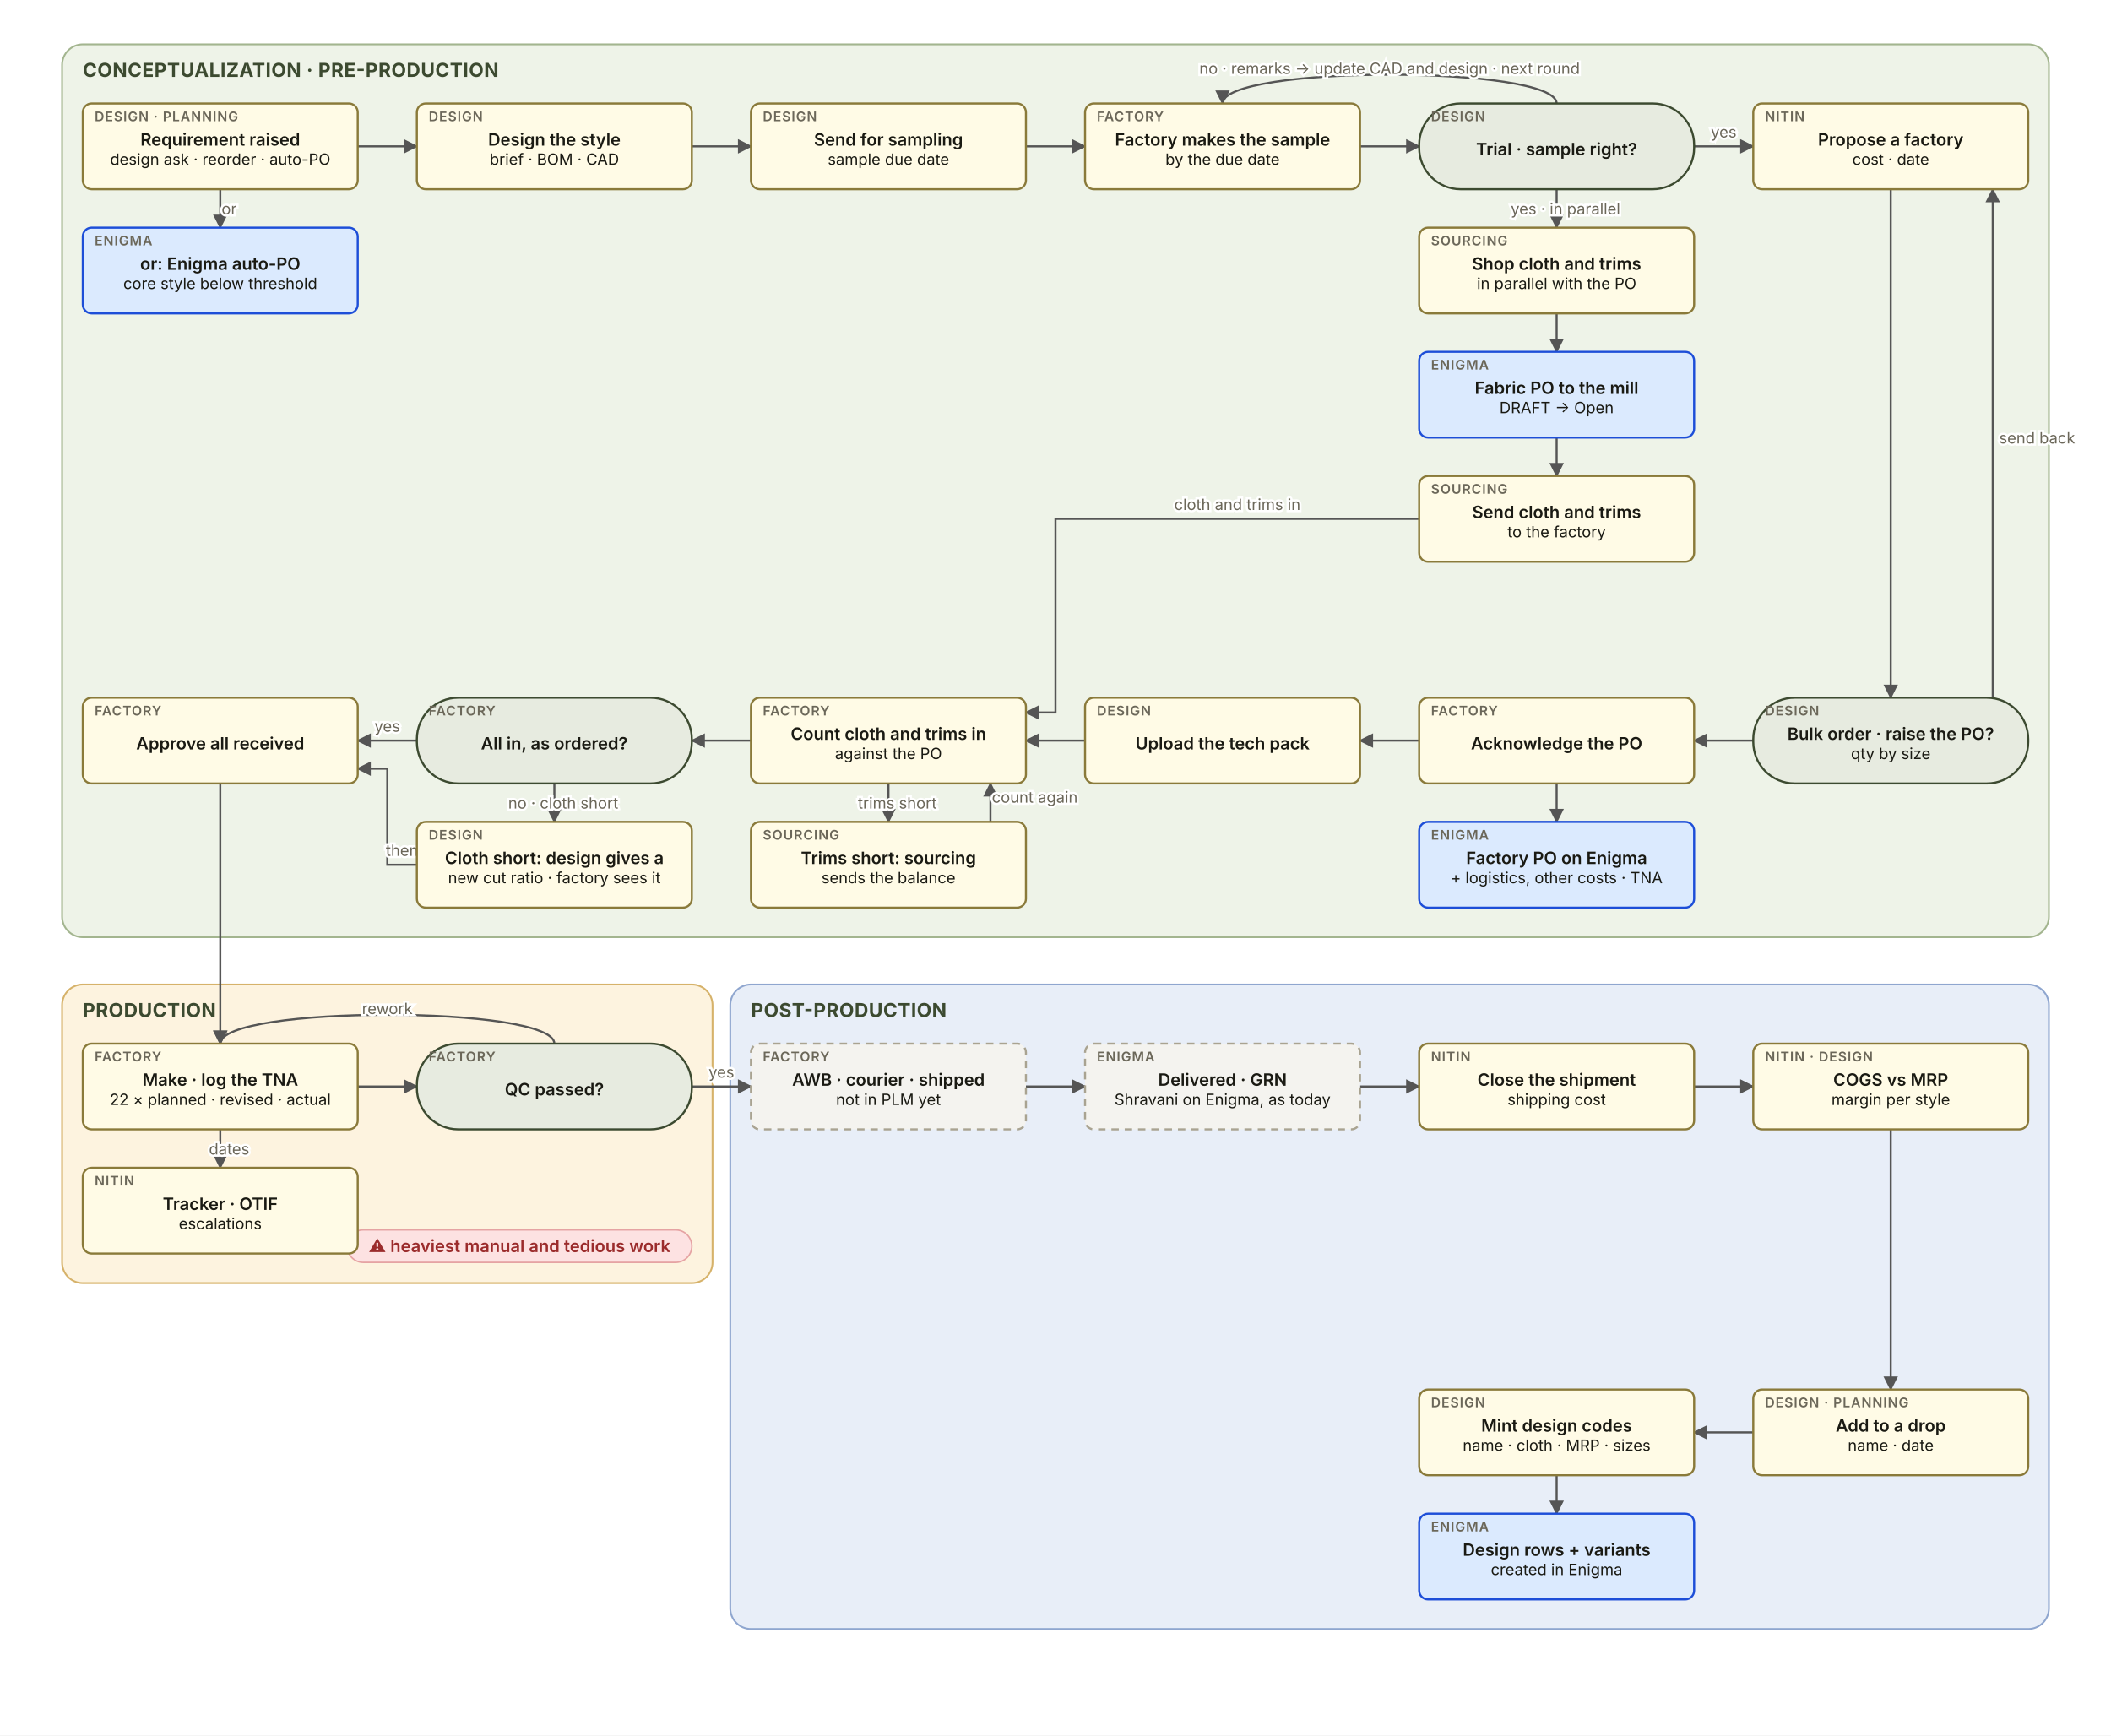
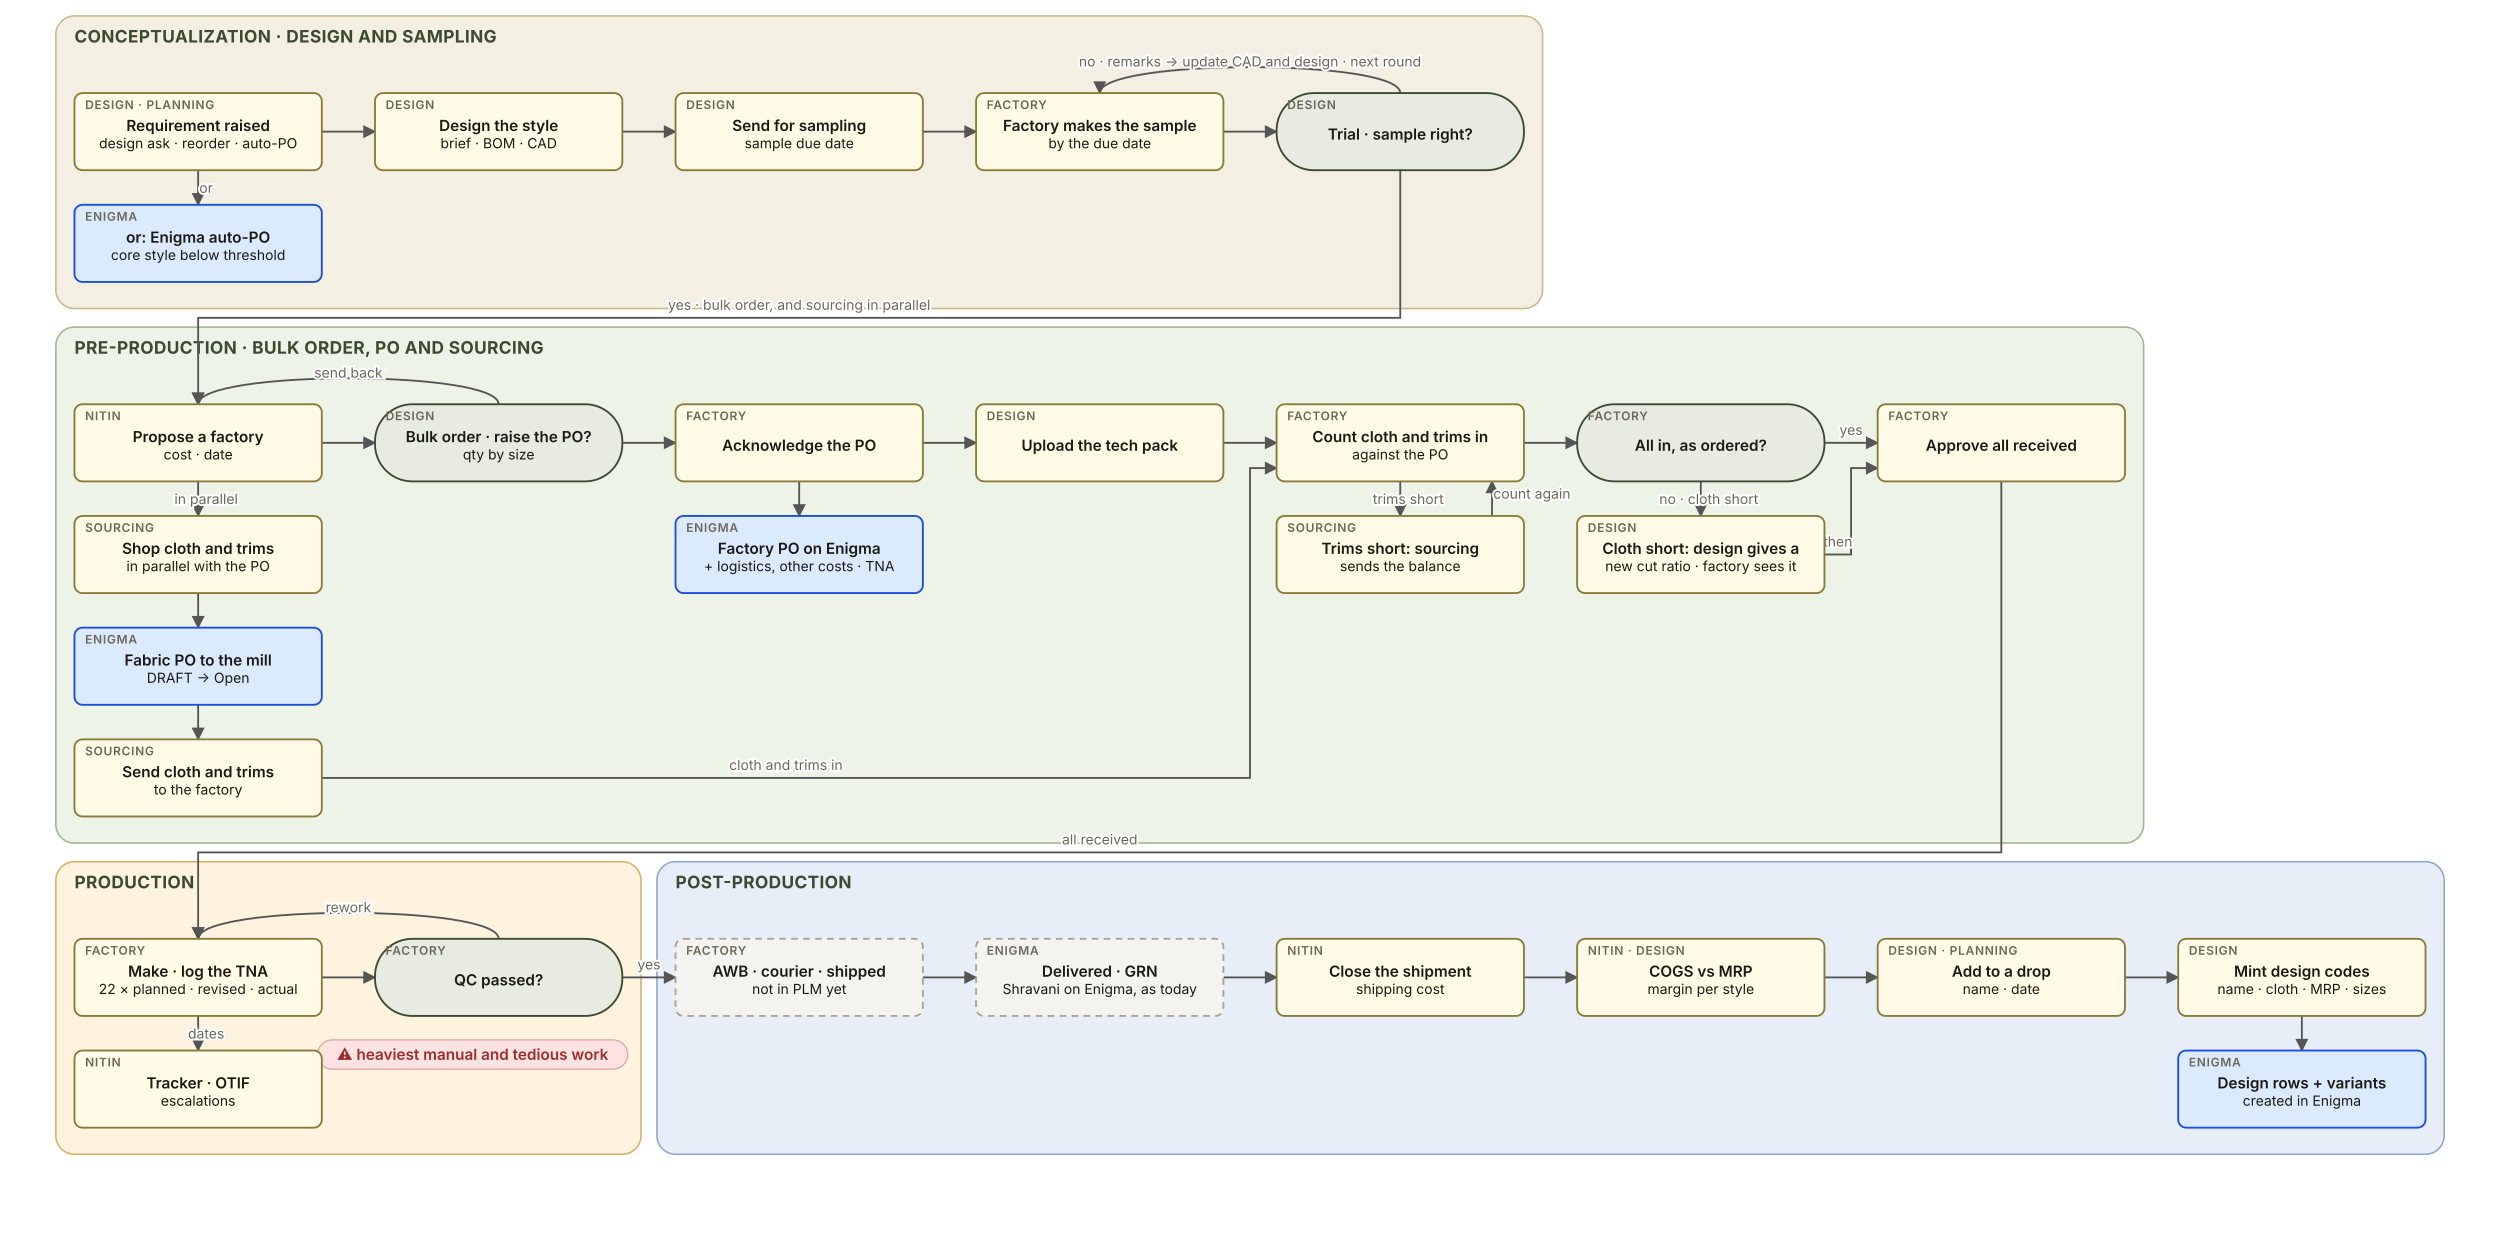
- <svg xmlns="http://www.w3.org/2000/svg" viewBox="0 0 1428 1174" width="1428" height="1174" font-family="Inter, Helvetica, Arial, sans-serif">
+ <svg xmlns="http://www.w3.org/2000/svg" viewBox="0 0 1880 940" width="1880" height="940" font-family="Inter, Helvetica, Arial, sans-serif">
  <defs>
    <marker id="a" viewBox="0 0 10 10" refX="9" refY="5" markerWidth="7" markerHeight="7" orient="auto-start-reverse">
      <path d="M0 0L10 5L0 10z" fill="#555" />
    </marker>
  </defs>
-   <rect width="1428" height="1174" fill="#fff" />
-   <rect x="42" y="30" width="1344" height="604" rx="14" fill="#eef3e8" stroke="#a3b58f" stroke-width="1.2" />
-   <text x="56" y="52" font-size="13" font-weight="700" fill="#3c4a30" letter-spacing=".02em">CONCEPTUALIZATION · PRE-PRODUCTION</text>
-   <rect x="42" y="666" width="440" height="202" rx="14" fill="#fdf3df" stroke="#d6b26a" stroke-width="1.2" />
-   <text x="56" y="688" font-size="13" font-weight="700" fill="#3c4a30" letter-spacing=".02em">PRODUCTION</text>
-   <rect x="234.8" y="832" width="233.2" height="22" rx="11" fill="#fde2e2" stroke="#e5a3a3" />
-   <text x="351.4" y="847" text-anchor="middle" font-size="11.5" font-weight="600" fill="#9b2c2c">⚠ heaviest manual and tedious work</text>
-   <rect x="494" y="666" width="892" height="436" rx="14" fill="#e8eef8" stroke="#8fa6cf" stroke-width="1.2" />
-   <text x="508" y="688" font-size="13" font-weight="700" fill="#3c4a30" letter-spacing=".02em">POST-PRODUCTION</text>
+   <rect width="1880" height="940" fill="#fff" />
+   <rect x="42" y="12" width="1118" height="220" rx="14" fill="#f3efe2" stroke="#c9b98a" stroke-width="1.2" />
+   <text x="56" y="32" font-size="13" font-weight="700" fill="#3c4a30" letter-spacing=".02em">CONCEPTUALIZATION · DESIGN AND SAMPLING</text>
+   <rect x="42" y="648" width="440" height="220" rx="14" fill="#fdf3df" stroke="#d6b26a" stroke-width="1.2" />
+   <text x="56" y="668" font-size="13" font-weight="700" fill="#3c4a30" letter-spacing=".02em">PRODUCTION</text>
+   <rect x="238.8" y="782" width="233.2" height="22" rx="11" fill="#fde2e2" stroke="#e5a3a3" />
+   <text x="355.4" y="797" text-anchor="middle" font-size="11.5" font-weight="600" fill="#9b2c2c">⚠ heaviest manual and tedious work</text>
+   <rect x="494" y="648" width="1344" height="220" rx="14" fill="#e8eef8" stroke="#8fa6cf" stroke-width="1.2" />
+   <text x="508" y="668" font-size="13" font-weight="700" fill="#3c4a30" letter-spacing=".02em">POST-PRODUCTION</text>
+   <rect x="42" y="246" width="1570" height="388" rx="14" fill="#eef3e8" stroke="#a3b58f" stroke-width="1.2" />
+   <text x="56" y="266" font-size="13" font-weight="700" fill="#3c4a30" letter-spacing=".02em">PRE-PRODUCTION · BULK ORDER, PO AND SOURCING</text>
  <path d="M242 99.0L282 99.0" fill="none" stroke="#555" stroke-width="1.4" marker-end="url(#a)" />
  <path d="M468 99.0L508 99.0" fill="none" stroke="#555" stroke-width="1.4" marker-end="url(#a)" />
  <path d="M694 99.0L734 99.0" fill="none" stroke="#555" stroke-width="1.4" marker-end="url(#a)" />
  <path d="M920 99.0L960 99.0" fill="none" stroke="#555" stroke-width="1.4" marker-end="url(#a)" />
-   <path d="M1146 99.0L1186 99.0" fill="none" stroke="#555" stroke-width="1.4" marker-end="url(#a)" />
-   <path d="M1279.0 128L1279.0 472" fill="none" stroke="#555" stroke-width="1.4" marker-end="url(#a)" />
-   <path d="M1186 501.0L1146 501.0" fill="none" stroke="#555" stroke-width="1.4" marker-end="url(#a)" />
-   <path d="M960 501.0L920 501.0" fill="none" stroke="#555" stroke-width="1.4" marker-end="url(#a)" />
-   <path d="M734 501.0L694 501.0" fill="none" stroke="#555" stroke-width="1.4" marker-end="url(#a)" />
-   <path d="M508 501.0L468 501.0" fill="none" stroke="#555" stroke-width="1.4" marker-end="url(#a)" />
-   <path d="M282 501.0L242 501.0" fill="none" stroke="#555" stroke-width="1.4" marker-end="url(#a)" />
-   <path d="M149.0 530L149.0 706" fill="none" stroke="#555" stroke-width="1.4" marker-end="url(#a)" />
+   <path d="M1053.0 128L1053.0 239L149.0 239L149.0 304" fill="none" stroke="#555" stroke-width="1.4" marker-end="url(#a)" />
+   <text x="601.0" y="233" font-size="10.5" fill="#6b6759" text-anchor="middle" paint-order="stroke" stroke="#fff" stroke-width="3">yes · bulk order, and sourcing in parallel</text>
+   <path d="M242 333.0L282 333.0" fill="none" stroke="#555" stroke-width="1.4" marker-end="url(#a)" />
+   <path d="M468 333.0L508 333.0" fill="none" stroke="#555" stroke-width="1.4" marker-end="url(#a)" />
+   <path d="M694 333.0L734 333.0" fill="none" stroke="#555" stroke-width="1.4" marker-end="url(#a)" />
+   <path d="M920 333.0L960 333.0" fill="none" stroke="#555" stroke-width="1.4" marker-end="url(#a)" />
+   <path d="M1146 333.0L1186 333.0" fill="none" stroke="#555" stroke-width="1.4" marker-end="url(#a)" />
+   <path d="M1372 333.0L1412 333.0" fill="none" stroke="#555" stroke-width="1.4" marker-end="url(#a)" />
+   <path d="M1505.0 362L1505.0 641L149.0 641L149.0 706" fill="none" stroke="#555" stroke-width="1.4" marker-end="url(#a)" />
+   <text x="827.0" y="635" font-size="10.5" fill="#6b6759" text-anchor="middle" paint-order="stroke" stroke="#fff" stroke-width="3">all received</text>
  <path d="M242 735.0L282 735.0" fill="none" stroke="#555" stroke-width="1.4" marker-end="url(#a)" />
  <path d="M468 735.0L508 735.0" fill="none" stroke="#555" stroke-width="1.4" marker-end="url(#a)" />
  <path d="M694 735.0L734 735.0" fill="none" stroke="#555" stroke-width="1.4" marker-end="url(#a)" />
  <path d="M920 735.0L960 735.0" fill="none" stroke="#555" stroke-width="1.4" marker-end="url(#a)" />
  <path d="M1146 735.0L1186 735.0" fill="none" stroke="#555" stroke-width="1.4" marker-end="url(#a)" />
-   <path d="M1279.0 764L1279.0 940" fill="none" stroke="#555" stroke-width="1.4" marker-end="url(#a)" />
-   <path d="M1186 969.0L1146 969.0" fill="none" stroke="#555" stroke-width="1.4" marker-end="url(#a)" />
+   <path d="M1372 735.0L1412 735.0" fill="none" stroke="#555" stroke-width="1.4" marker-end="url(#a)" />
+   <path d="M1598 735.0L1638 735.0" fill="none" stroke="#555" stroke-width="1.4" marker-end="url(#a)" />
  <path d="M149.0 128L149.0 154" fill="none" stroke="#555" stroke-width="1.4" marker-end="url(#a)" />
  <text x="155.0" y="145.0" font-size="10.5" fill="#6b6759" text-anchor="middle" paint-order="stroke" stroke="#fff" stroke-width="3">or</text>
-   <path d="M1053.0 128L1053.0 154" fill="none" stroke="#555" stroke-width="1.4" marker-end="url(#a)" />
-   <text x="1059.0" y="145.0" font-size="10.5" fill="#6b6759" text-anchor="middle" paint-order="stroke" stroke="#fff" stroke-width="3">yes · in parallel</text>
-   <path d="M1053.0 212L1053.0 238" fill="none" stroke="#555" stroke-width="1.4" marker-end="url(#a)" />
-   <path d="M1053.0 296L1053.0 322" fill="none" stroke="#555" stroke-width="1.4" marker-end="url(#a)" />
-   <path d="M1053.0 530L1053.0 556" fill="none" stroke="#555" stroke-width="1.4" marker-end="url(#a)" />
-   <path d="M375.0 530L375.0 556" fill="none" stroke="#555" stroke-width="1.4" marker-end="url(#a)" />
-   <text x="381.0" y="547.0" font-size="10.5" fill="#6b6759" text-anchor="middle" paint-order="stroke" stroke="#fff" stroke-width="3">no · cloth short</text>
-   <path d="M601.0 530L601.0 556" fill="none" stroke="#555" stroke-width="1.4" marker-end="url(#a)" />
-   <text x="607.0" y="547.0" font-size="10.5" fill="#6b6759" text-anchor="middle" paint-order="stroke" stroke="#fff" stroke-width="3">trims short</text>
+   <path d="M149.0 362L149.0 388" fill="none" stroke="#555" stroke-width="1.4" marker-end="url(#a)" />
+   <text x="155.0" y="379.0" font-size="10.5" fill="#6b6759" text-anchor="middle" paint-order="stroke" stroke="#fff" stroke-width="3">in parallel</text>
+   <path d="M149.0 446L149.0 472" fill="none" stroke="#555" stroke-width="1.4" marker-end="url(#a)" />
+   <path d="M149.0 530L149.0 556" fill="none" stroke="#555" stroke-width="1.4" marker-end="url(#a)" />
+   <path d="M601.0 362L601.0 388" fill="none" stroke="#555" stroke-width="1.4" marker-end="url(#a)" />
+   <path d="M1279.0 362L1279.0 388" fill="none" stroke="#555" stroke-width="1.4" marker-end="url(#a)" />
+   <text x="1285.0" y="379.0" font-size="10.5" fill="#6b6759" text-anchor="middle" paint-order="stroke" stroke="#fff" stroke-width="3">no · cloth short</text>
+   <path d="M1053.0 362L1053.0 388" fill="none" stroke="#555" stroke-width="1.4" marker-end="url(#a)" />
+   <text x="1059.0" y="379.0" font-size="10.5" fill="#6b6759" text-anchor="middle" paint-order="stroke" stroke="#fff" stroke-width="3">trims short</text>
  <path d="M149.0 764L149.0 790" fill="none" stroke="#555" stroke-width="1.4" marker-end="url(#a)" />
  <text x="155.0" y="781.0" font-size="10.5" fill="#6b6759" text-anchor="middle" paint-order="stroke" stroke="#fff" stroke-width="3">dates</text>
-   <path d="M1053.0 998L1053.0 1024" fill="none" stroke="#555" stroke-width="1.4" marker-end="url(#a)" />
+   <path d="M1731.0 764L1731.0 790" fill="none" stroke="#555" stroke-width="1.4" marker-end="url(#a)" />
  <path d="M1053.0 70C1053.0 44,827.0 44,827.0 70" fill="none" stroke="#555" stroke-width="1.4" marker-end="url(#a)" />
  <text x="940.0" y="50" font-size="10.5" fill="#6b6759" text-anchor="middle" paint-order="stroke" stroke="#fff" stroke-width="3">no · remarks → update CAD and design · next round</text>
-   <path d="M1348 472L1348 128" fill="none" stroke="#555" stroke-width="1.4" marker-end="url(#a)" />
-   <text x="1378" y="300.0" font-size="10.5" fill="#6b6759" text-anchor="middle" paint-order="stroke" stroke="#fff" stroke-width="3">send back</text>
+   <path d="M375.0 304C375.0 278,149.0 278,149.0 304" fill="none" stroke="#555" stroke-width="1.4" marker-end="url(#a)" />
+   <text x="262.0" y="284" font-size="10.5" fill="#6b6759" text-anchor="middle" paint-order="stroke" stroke="#fff" stroke-width="3">send back</text>
  <path d="M375.0 706C375.0 680,149.0 680,149.0 706" fill="none" stroke="#555" stroke-width="1.4" marker-end="url(#a)" />
  <text x="262.0" y="686" font-size="10.5" fill="#6b6759" text-anchor="middle" paint-order="stroke" stroke="#fff" stroke-width="3">rework</text>
-   <path d="M282 585.0L262.0 585.0L262.0 520L242 520" fill="none" stroke="#555" stroke-width="1.4" marker-end="url(#a)" />
-   <text x="272.0" y="579.0" font-size="10.5" fill="#6b6759" text-anchor="middle" paint-order="stroke" stroke="#fff" stroke-width="3">then</text>
-   <path d="M670 556L670 530" fill="none" stroke="#555" stroke-width="1.4" marker-end="url(#a)" />
-   <text x="700" y="543.0" font-size="10.5" fill="#6b6759" text-anchor="middle" paint-order="stroke" stroke="#fff" stroke-width="3">count again</text>
-   <path d="M960 351.0L714.0 351.0L714.0 482L694 482" fill="none" stroke="#555" stroke-width="1.4" marker-end="url(#a)" />
-   <text x="837.0" y="345.0" font-size="10.5" fill="#6b6759" text-anchor="middle" paint-order="stroke" stroke="#fff" stroke-width="3">cloth and trims in</text>
-   <text x="262.0" y="495.0" font-size="10.5" fill="#6b6759" text-anchor="middle" paint-order="stroke" stroke="#fff" stroke-width="3">yes</text>
-   <text x="1166.0" y="93.0" font-size="10.5" fill="#6b6759" text-anchor="middle" paint-order="stroke" stroke="#fff" stroke-width="3">yes</text>
+   <path d="M1372 417.0L1392.0 417.0L1392.0 352L1412 352" fill="none" stroke="#555" stroke-width="1.4" marker-end="url(#a)" />
+   <text x="1382.0" y="411.0" font-size="10.5" fill="#6b6759" text-anchor="middle" paint-order="stroke" stroke="#fff" stroke-width="3">then</text>
+   <path d="M1122 388L1122 362" fill="none" stroke="#555" stroke-width="1.4" marker-end="url(#a)" />
+   <text x="1152" y="375.0" font-size="10.5" fill="#6b6759" text-anchor="middle" paint-order="stroke" stroke="#fff" stroke-width="3">count again</text>
+   <path d="M242 585.0L940.0 585.0L940.0 352L960 352" fill="none" stroke="#555" stroke-width="1.4" marker-end="url(#a)" />
+   <text x="591.0" y="579.0" font-size="10.5" fill="#6b6759" text-anchor="middle" paint-order="stroke" stroke="#fff" stroke-width="3">cloth and trims in</text>
+   <text x="1392.0" y="327.0" font-size="10.5" fill="#6b6759" text-anchor="middle" paint-order="stroke" stroke="#fff" stroke-width="3">yes</text>
  <text x="488.0" y="729.0" font-size="10.5" fill="#6b6759" text-anchor="middle" paint-order="stroke" stroke="#fff" stroke-width="3">yes</text>
  <rect x="56" y="70" width="186" height="58" rx="6" fill="#fffbe6" stroke="#8a7a3a" stroke-width="1.4" />
  <text x="64" y="82" font-size="9" fill="#6b6759" font-weight="600" letter-spacing=".06em">DESIGN · PLANNING</text>
  <text x="149.0" y="98.5" text-anchor="middle" font-size="11.5" font-weight="600" fill="#1a1a13">Requirement raised</text>
  <text x="149.0" y="111.5" text-anchor="middle" font-size="10.5" font-weight="400" fill="#1a1a13">design ask · reorder · auto-PO</text>
  <rect x="282" y="70" width="186" height="58" rx="6" fill="#fffbe6" stroke="#8a7a3a" stroke-width="1.4" />
  <text x="290" y="82" font-size="9" fill="#6b6759" font-weight="600" letter-spacing=".06em">DESIGN</text>
  <text x="375.0" y="98.5" text-anchor="middle" font-size="11.5" font-weight="600" fill="#1a1a13">Design the style</text>
  <text x="375.0" y="111.5" text-anchor="middle" font-size="10.5" font-weight="400" fill="#1a1a13">brief · BOM · CAD</text>
  <rect x="508" y="70" width="186" height="58" rx="6" fill="#fffbe6" stroke="#8a7a3a" stroke-width="1.4" />
  <text x="516" y="82" font-size="9" fill="#6b6759" font-weight="600" letter-spacing=".06em">DESIGN</text>
  <text x="601.0" y="98.5" text-anchor="middle" font-size="11.5" font-weight="600" fill="#1a1a13">Send for sampling</text>
  <text x="601.0" y="111.5" text-anchor="middle" font-size="10.5" font-weight="400" fill="#1a1a13">sample due date</text>
  <rect x="734" y="70" width="186" height="58" rx="6" fill="#fffbe6" stroke="#8a7a3a" stroke-width="1.4" />
  <text x="742" y="82" font-size="9" fill="#6b6759" font-weight="600" letter-spacing=".06em">FACTORY</text>
  <text x="827.0" y="98.5" text-anchor="middle" font-size="11.5" font-weight="600" fill="#1a1a13">Factory makes the sample</text>
  <text x="827.0" y="111.5" text-anchor="middle" font-size="10.5" font-weight="400" fill="#1a1a13">by the due date</text>
  <rect x="960" y="70" width="186" height="58" rx="28" fill="#e7ebe0" stroke="#3c4a30" stroke-width="1.4" />
  <text x="968" y="82" font-size="9" fill="#6b6759" font-weight="600" letter-spacing=".06em">DESIGN</text>
  <text x="1053.0" y="105.0" text-anchor="middle" font-size="11.5" font-weight="600" fill="#1a1a13">Trial · sample right?</text>
-   <rect x="1186" y="70" width="186" height="58" rx="6" fill="#fffbe6" stroke="#8a7a3a" stroke-width="1.4" />
-   <text x="1194" y="82" font-size="9" fill="#6b6759" font-weight="600" letter-spacing=".06em">NITIN</text>
-   <text x="1279.0" y="98.5" text-anchor="middle" font-size="11.5" font-weight="600" fill="#1a1a13">Propose a factory</text>
-   <text x="1279.0" y="111.5" text-anchor="middle" font-size="10.5" font-weight="400" fill="#1a1a13">cost · date</text>
-   <rect x="1186" y="472" width="186" height="58" rx="28" fill="#e7ebe0" stroke="#3c4a30" stroke-width="1.4" />
-   <text x="1194" y="484" font-size="9" fill="#6b6759" font-weight="600" letter-spacing=".06em">DESIGN</text>
-   <text x="1279.0" y="500.5" text-anchor="middle" font-size="11.5" font-weight="600" fill="#1a1a13">Bulk order · raise the PO?</text>
-   <text x="1279.0" y="513.5" text-anchor="middle" font-size="10.5" font-weight="400" fill="#1a1a13">qty by size</text>
-   <rect x="960" y="472" width="186" height="58" rx="6" fill="#fffbe6" stroke="#8a7a3a" stroke-width="1.4" />
-   <text x="968" y="484" font-size="9" fill="#6b6759" font-weight="600" letter-spacing=".06em">FACTORY</text>
-   <text x="1053.0" y="507.0" text-anchor="middle" font-size="11.5" font-weight="600" fill="#1a1a13">Acknowledge the PO</text>
-   <rect x="734" y="472" width="186" height="58" rx="6" fill="#fffbe6" stroke="#8a7a3a" stroke-width="1.4" />
-   <text x="742" y="484" font-size="9" fill="#6b6759" font-weight="600" letter-spacing=".06em">DESIGN</text>
-   <text x="827.0" y="507.0" text-anchor="middle" font-size="11.5" font-weight="600" fill="#1a1a13">Upload the tech pack</text>
-   <rect x="508" y="472" width="186" height="58" rx="6" fill="#fffbe6" stroke="#8a7a3a" stroke-width="1.4" />
-   <text x="516" y="484" font-size="9" fill="#6b6759" font-weight="600" letter-spacing=".06em">FACTORY</text>
-   <text x="601.0" y="500.5" text-anchor="middle" font-size="11.5" font-weight="600" fill="#1a1a13">Count cloth and trims in</text>
-   <text x="601.0" y="513.5" text-anchor="middle" font-size="10.5" font-weight="400" fill="#1a1a13">against the PO</text>
-   <rect x="282" y="472" width="186" height="58" rx="28" fill="#e7ebe0" stroke="#3c4a30" stroke-width="1.4" />
-   <text x="290" y="484" font-size="9" fill="#6b6759" font-weight="600" letter-spacing=".06em">FACTORY</text>
-   <text x="375.0" y="507.0" text-anchor="middle" font-size="11.5" font-weight="600" fill="#1a1a13">All in, as ordered?</text>
-   <rect x="56" y="472" width="186" height="58" rx="6" fill="#fffbe6" stroke="#8a7a3a" stroke-width="1.4" />
-   <text x="64" y="484" font-size="9" fill="#6b6759" font-weight="600" letter-spacing=".06em">FACTORY</text>
-   <text x="149.0" y="507.0" text-anchor="middle" font-size="11.5" font-weight="600" fill="#1a1a13">Approve all received</text>
+   <rect x="56" y="304" width="186" height="58" rx="6" fill="#fffbe6" stroke="#8a7a3a" stroke-width="1.4" />
+   <text x="64" y="316" font-size="9" fill="#6b6759" font-weight="600" letter-spacing=".06em">NITIN</text>
+   <text x="149.0" y="332.5" text-anchor="middle" font-size="11.5" font-weight="600" fill="#1a1a13">Propose a factory</text>
+   <text x="149.0" y="345.5" text-anchor="middle" font-size="10.5" font-weight="400" fill="#1a1a13">cost · date</text>
+   <rect x="282" y="304" width="186" height="58" rx="28" fill="#e7ebe0" stroke="#3c4a30" stroke-width="1.4" />
+   <text x="290" y="316" font-size="9" fill="#6b6759" font-weight="600" letter-spacing=".06em">DESIGN</text>
+   <text x="375.0" y="332.5" text-anchor="middle" font-size="11.5" font-weight="600" fill="#1a1a13">Bulk order · raise the PO?</text>
+   <text x="375.0" y="345.5" text-anchor="middle" font-size="10.5" font-weight="400" fill="#1a1a13">qty by size</text>
+   <rect x="508" y="304" width="186" height="58" rx="6" fill="#fffbe6" stroke="#8a7a3a" stroke-width="1.4" />
+   <text x="516" y="316" font-size="9" fill="#6b6759" font-weight="600" letter-spacing=".06em">FACTORY</text>
+   <text x="601.0" y="339.0" text-anchor="middle" font-size="11.5" font-weight="600" fill="#1a1a13">Acknowledge the PO</text>
+   <rect x="734" y="304" width="186" height="58" rx="6" fill="#fffbe6" stroke="#8a7a3a" stroke-width="1.4" />
+   <text x="742" y="316" font-size="9" fill="#6b6759" font-weight="600" letter-spacing=".06em">DESIGN</text>
+   <text x="827.0" y="339.0" text-anchor="middle" font-size="11.5" font-weight="600" fill="#1a1a13">Upload the tech pack</text>
+   <rect x="960" y="304" width="186" height="58" rx="6" fill="#fffbe6" stroke="#8a7a3a" stroke-width="1.4" />
+   <text x="968" y="316" font-size="9" fill="#6b6759" font-weight="600" letter-spacing=".06em">FACTORY</text>
+   <text x="1053.0" y="332.5" text-anchor="middle" font-size="11.5" font-weight="600" fill="#1a1a13">Count cloth and trims in</text>
+   <text x="1053.0" y="345.5" text-anchor="middle" font-size="10.5" font-weight="400" fill="#1a1a13">against the PO</text>
+   <rect x="1186" y="304" width="186" height="58" rx="28" fill="#e7ebe0" stroke="#3c4a30" stroke-width="1.4" />
+   <text x="1194" y="316" font-size="9" fill="#6b6759" font-weight="600" letter-spacing=".06em">FACTORY</text>
+   <text x="1279.0" y="339.0" text-anchor="middle" font-size="11.5" font-weight="600" fill="#1a1a13">All in, as ordered?</text>
+   <rect x="1412" y="304" width="186" height="58" rx="6" fill="#fffbe6" stroke="#8a7a3a" stroke-width="1.4" />
+   <text x="1420" y="316" font-size="9" fill="#6b6759" font-weight="600" letter-spacing=".06em">FACTORY</text>
+   <text x="1505.0" y="339.0" text-anchor="middle" font-size="11.5" font-weight="600" fill="#1a1a13">Approve all received</text>
  <rect x="56" y="706" width="186" height="58" rx="6" fill="#fffbe6" stroke="#8a7a3a" stroke-width="1.4" />
  <text x="64" y="718" font-size="9" fill="#6b6759" font-weight="600" letter-spacing=".06em">FACTORY</text>
  <text x="149.0" y="734.5" text-anchor="middle" font-size="11.5" font-weight="600" fill="#1a1a13">Make · log the TNA</text>
  <text x="149.0" y="747.5" text-anchor="middle" font-size="10.5" font-weight="400" fill="#1a1a13">22 × planned · revised · actual</text>
  <rect x="282" y="706" width="186" height="58" rx="28" fill="#e7ebe0" stroke="#3c4a30" stroke-width="1.4" />
  <text x="290" y="718" font-size="9" fill="#6b6759" font-weight="600" letter-spacing=".06em">FACTORY</text>
  <text x="375.0" y="741.0" text-anchor="middle" font-size="11.5" font-weight="600" fill="#1a1a13">QC passed?</text>
  <rect x="508" y="706" width="186" height="58" rx="6" fill="#f4f3ef" stroke="#a9a391" stroke-width="1.4" stroke-dasharray="5 4" />
  <text x="516" y="718" font-size="9" fill="#6b6759" font-weight="600" letter-spacing=".06em">FACTORY</text>
  <text x="601.0" y="734.5" text-anchor="middle" font-size="11.5" font-weight="600" fill="#1a1a13">AWB · courier · shipped</text>
  <text x="601.0" y="747.5" text-anchor="middle" font-size="10.5" font-weight="400" fill="#1a1a13">not in PLM yet</text>
  <rect x="734" y="706" width="186" height="58" rx="6" fill="#f4f3ef" stroke="#a9a391" stroke-width="1.4" stroke-dasharray="5 4" />
  <text x="742" y="718" font-size="9" fill="#6b6759" font-weight="600" letter-spacing=".06em">ENIGMA</text>
  <text x="827.0" y="734.5" text-anchor="middle" font-size="11.5" font-weight="600" fill="#1a1a13">Delivered · GRN</text>
  <text x="827.0" y="747.5" text-anchor="middle" font-size="10.5" font-weight="400" fill="#1a1a13">Shravani on Enigma, as today</text>
  <rect x="960" y="706" width="186" height="58" rx="6" fill="#fffbe6" stroke="#8a7a3a" stroke-width="1.4" />
  <text x="968" y="718" font-size="9" fill="#6b6759" font-weight="600" letter-spacing=".06em">NITIN</text>
  <text x="1053.0" y="734.5" text-anchor="middle" font-size="11.5" font-weight="600" fill="#1a1a13">Close the shipment</text>
  <text x="1053.0" y="747.5" text-anchor="middle" font-size="10.5" font-weight="400" fill="#1a1a13">shipping cost</text>
  <rect x="1186" y="706" width="186" height="58" rx="6" fill="#fffbe6" stroke="#8a7a3a" stroke-width="1.4" />
  <text x="1194" y="718" font-size="9" fill="#6b6759" font-weight="600" letter-spacing=".06em">NITIN · DESIGN</text>
  <text x="1279.0" y="734.5" text-anchor="middle" font-size="11.5" font-weight="600" fill="#1a1a13">COGS vs MRP</text>
  <text x="1279.0" y="747.5" text-anchor="middle" font-size="10.5" font-weight="400" fill="#1a1a13">margin per style</text>
-   <rect x="1186" y="940" width="186" height="58" rx="6" fill="#fffbe6" stroke="#8a7a3a" stroke-width="1.4" />
-   <text x="1194" y="952" font-size="9" fill="#6b6759" font-weight="600" letter-spacing=".06em">DESIGN · PLANNING</text>
-   <text x="1279.0" y="968.5" text-anchor="middle" font-size="11.5" font-weight="600" fill="#1a1a13">Add to a drop</text>
-   <text x="1279.0" y="981.5" text-anchor="middle" font-size="10.5" font-weight="400" fill="#1a1a13">name · date</text>
-   <rect x="960" y="940" width="186" height="58" rx="6" fill="#fffbe6" stroke="#8a7a3a" stroke-width="1.4" />
-   <text x="968" y="952" font-size="9" fill="#6b6759" font-weight="600" letter-spacing=".06em">DESIGN</text>
-   <text x="1053.0" y="968.5" text-anchor="middle" font-size="11.5" font-weight="600" fill="#1a1a13">Mint design codes</text>
-   <text x="1053.0" y="981.5" text-anchor="middle" font-size="10.5" font-weight="400" fill="#1a1a13">name · cloth · MRP · sizes</text>
+   <rect x="1412" y="706" width="186" height="58" rx="6" fill="#fffbe6" stroke="#8a7a3a" stroke-width="1.4" />
+   <text x="1420" y="718" font-size="9" fill="#6b6759" font-weight="600" letter-spacing=".06em">DESIGN · PLANNING</text>
+   <text x="1505.0" y="734.5" text-anchor="middle" font-size="11.5" font-weight="600" fill="#1a1a13">Add to a drop</text>
+   <text x="1505.0" y="747.5" text-anchor="middle" font-size="10.5" font-weight="400" fill="#1a1a13">name · date</text>
+   <rect x="1638" y="706" width="186" height="58" rx="6" fill="#fffbe6" stroke="#8a7a3a" stroke-width="1.4" />
+   <text x="1646" y="718" font-size="9" fill="#6b6759" font-weight="600" letter-spacing=".06em">DESIGN</text>
+   <text x="1731.0" y="734.5" text-anchor="middle" font-size="11.5" font-weight="600" fill="#1a1a13">Mint design codes</text>
+   <text x="1731.0" y="747.5" text-anchor="middle" font-size="10.5" font-weight="400" fill="#1a1a13">name · cloth · MRP · sizes</text>
  <rect x="56" y="154" width="186" height="58" rx="6" fill="#dbeafe" stroke="#1d4ed8" stroke-width="1.4" />
  <text x="64" y="166" font-size="9" fill="#6b6759" font-weight="600" letter-spacing=".06em">ENIGMA</text>
  <text x="149.0" y="182.5" text-anchor="middle" font-size="11.5" font-weight="600" fill="#1a1a13">or: Enigma auto-PO</text>
  <text x="149.0" y="195.5" text-anchor="middle" font-size="10.5" font-weight="400" fill="#1a1a13">core style below threshold</text>
-   <rect x="960" y="154" width="186" height="58" rx="6" fill="#fffbe6" stroke="#8a7a3a" stroke-width="1.4" />
-   <text x="968" y="166" font-size="9" fill="#6b6759" font-weight="600" letter-spacing=".06em">SOURCING</text>
-   <text x="1053.0" y="182.5" text-anchor="middle" font-size="11.5" font-weight="600" fill="#1a1a13">Shop cloth and trims</text>
-   <text x="1053.0" y="195.5" text-anchor="middle" font-size="10.5" font-weight="400" fill="#1a1a13">in parallel with the PO</text>
-   <rect x="960" y="238" width="186" height="58" rx="6" fill="#dbeafe" stroke="#1d4ed8" stroke-width="1.4" />
-   <text x="968" y="250" font-size="9" fill="#6b6759" font-weight="600" letter-spacing=".06em">ENIGMA</text>
-   <text x="1053.0" y="266.5" text-anchor="middle" font-size="11.5" font-weight="600" fill="#1a1a13">Fabric PO to the mill</text>
-   <text x="1053.0" y="279.5" text-anchor="middle" font-size="10.5" font-weight="400" fill="#1a1a13">DRAFT → Open</text>
-   <rect x="960" y="322" width="186" height="58" rx="6" fill="#fffbe6" stroke="#8a7a3a" stroke-width="1.4" />
-   <text x="968" y="334" font-size="9" fill="#6b6759" font-weight="600" letter-spacing=".06em">SOURCING</text>
-   <text x="1053.0" y="350.5" text-anchor="middle" font-size="11.5" font-weight="600" fill="#1a1a13">Send cloth and trims</text>
-   <text x="1053.0" y="363.5" text-anchor="middle" font-size="10.5" font-weight="400" fill="#1a1a13">to the factory</text>
-   <rect x="960" y="556" width="186" height="58" rx="6" fill="#dbeafe" stroke="#1d4ed8" stroke-width="1.4" />
-   <text x="968" y="568" font-size="9" fill="#6b6759" font-weight="600" letter-spacing=".06em">ENIGMA</text>
-   <text x="1053.0" y="584.5" text-anchor="middle" font-size="11.5" font-weight="600" fill="#1a1a13">Factory PO on Enigma</text>
-   <text x="1053.0" y="597.5" text-anchor="middle" font-size="10.5" font-weight="400" fill="#1a1a13">+ logistics, other costs · TNA</text>
-   <rect x="282" y="556" width="186" height="58" rx="6" fill="#fffbe6" stroke="#8a7a3a" stroke-width="1.4" />
-   <text x="290" y="568" font-size="9" fill="#6b6759" font-weight="600" letter-spacing=".06em">DESIGN</text>
-   <text x="375.0" y="584.5" text-anchor="middle" font-size="11.5" font-weight="600" fill="#1a1a13">Cloth short: design gives a</text>
-   <text x="375.0" y="597.5" text-anchor="middle" font-size="10.5" font-weight="400" fill="#1a1a13">new cut ratio · factory sees it</text>
-   <rect x="508" y="556" width="186" height="58" rx="6" fill="#fffbe6" stroke="#8a7a3a" stroke-width="1.4" />
-   <text x="516" y="568" font-size="9" fill="#6b6759" font-weight="600" letter-spacing=".06em">SOURCING</text>
-   <text x="601.0" y="584.5" text-anchor="middle" font-size="11.5" font-weight="600" fill="#1a1a13">Trims short: sourcing</text>
-   <text x="601.0" y="597.5" text-anchor="middle" font-size="10.5" font-weight="400" fill="#1a1a13">sends the balance</text>
+   <rect x="56" y="388" width="186" height="58" rx="6" fill="#fffbe6" stroke="#8a7a3a" stroke-width="1.4" />
+   <text x="64" y="400" font-size="9" fill="#6b6759" font-weight="600" letter-spacing=".06em">SOURCING</text>
+   <text x="149.0" y="416.5" text-anchor="middle" font-size="11.5" font-weight="600" fill="#1a1a13">Shop cloth and trims</text>
+   <text x="149.0" y="429.5" text-anchor="middle" font-size="10.5" font-weight="400" fill="#1a1a13">in parallel with the PO</text>
+   <rect x="56" y="472" width="186" height="58" rx="6" fill="#dbeafe" stroke="#1d4ed8" stroke-width="1.4" />
+   <text x="64" y="484" font-size="9" fill="#6b6759" font-weight="600" letter-spacing=".06em">ENIGMA</text>
+   <text x="149.0" y="500.5" text-anchor="middle" font-size="11.5" font-weight="600" fill="#1a1a13">Fabric PO to the mill</text>
+   <text x="149.0" y="513.5" text-anchor="middle" font-size="10.5" font-weight="400" fill="#1a1a13">DRAFT → Open</text>
+   <rect x="56" y="556" width="186" height="58" rx="6" fill="#fffbe6" stroke="#8a7a3a" stroke-width="1.4" />
+   <text x="64" y="568" font-size="9" fill="#6b6759" font-weight="600" letter-spacing=".06em">SOURCING</text>
+   <text x="149.0" y="584.5" text-anchor="middle" font-size="11.5" font-weight="600" fill="#1a1a13">Send cloth and trims</text>
+   <text x="149.0" y="597.5" text-anchor="middle" font-size="10.5" font-weight="400" fill="#1a1a13">to the factory</text>
+   <rect x="508" y="388" width="186" height="58" rx="6" fill="#dbeafe" stroke="#1d4ed8" stroke-width="1.4" />
+   <text x="516" y="400" font-size="9" fill="#6b6759" font-weight="600" letter-spacing=".06em">ENIGMA</text>
+   <text x="601.0" y="416.5" text-anchor="middle" font-size="11.5" font-weight="600" fill="#1a1a13">Factory PO on Enigma</text>
+   <text x="601.0" y="429.5" text-anchor="middle" font-size="10.5" font-weight="400" fill="#1a1a13">+ logistics, other costs · TNA</text>
+   <rect x="1186" y="388" width="186" height="58" rx="6" fill="#fffbe6" stroke="#8a7a3a" stroke-width="1.4" />
+   <text x="1194" y="400" font-size="9" fill="#6b6759" font-weight="600" letter-spacing=".06em">DESIGN</text>
+   <text x="1279.0" y="416.5" text-anchor="middle" font-size="11.5" font-weight="600" fill="#1a1a13">Cloth short: design gives a</text>
+   <text x="1279.0" y="429.5" text-anchor="middle" font-size="10.5" font-weight="400" fill="#1a1a13">new cut ratio · factory sees it</text>
+   <rect x="960" y="388" width="186" height="58" rx="6" fill="#fffbe6" stroke="#8a7a3a" stroke-width="1.4" />
+   <text x="968" y="400" font-size="9" fill="#6b6759" font-weight="600" letter-spacing=".06em">SOURCING</text>
+   <text x="1053.0" y="416.5" text-anchor="middle" font-size="11.5" font-weight="600" fill="#1a1a13">Trims short: sourcing</text>
+   <text x="1053.0" y="429.5" text-anchor="middle" font-size="10.5" font-weight="400" fill="#1a1a13">sends the balance</text>
  <rect x="56" y="790" width="186" height="58" rx="6" fill="#fffbe6" stroke="#8a7a3a" stroke-width="1.4" />
  <text x="64" y="802" font-size="9" fill="#6b6759" font-weight="600" letter-spacing=".06em">NITIN</text>
  <text x="149.0" y="818.5" text-anchor="middle" font-size="11.5" font-weight="600" fill="#1a1a13">Tracker · OTIF</text>
  <text x="149.0" y="831.5" text-anchor="middle" font-size="10.5" font-weight="400" fill="#1a1a13">escalations</text>
-   <rect x="960" y="1024" width="186" height="58" rx="6" fill="#dbeafe" stroke="#1d4ed8" stroke-width="1.4" />
-   <text x="968" y="1036" font-size="9" fill="#6b6759" font-weight="600" letter-spacing=".06em">ENIGMA</text>
-   <text x="1053.0" y="1052.5" text-anchor="middle" font-size="11.5" font-weight="600" fill="#1a1a13">Design rows + variants</text>
-   <text x="1053.0" y="1065.5" text-anchor="middle" font-size="10.5" font-weight="400" fill="#1a1a13">created in Enigma</text>
+   <rect x="1638" y="790" width="186" height="58" rx="6" fill="#dbeafe" stroke="#1d4ed8" stroke-width="1.4" />
+   <text x="1646" y="802" font-size="9" fill="#6b6759" font-weight="600" letter-spacing=".06em">ENIGMA</text>
+   <text x="1731.0" y="818.5" text-anchor="middle" font-size="11.5" font-weight="600" fill="#1a1a13">Design rows + variants</text>
+   <text x="1731.0" y="831.5" text-anchor="middle" font-size="10.5" font-weight="400" fill="#1a1a13">created in Enigma</text>
</svg>
